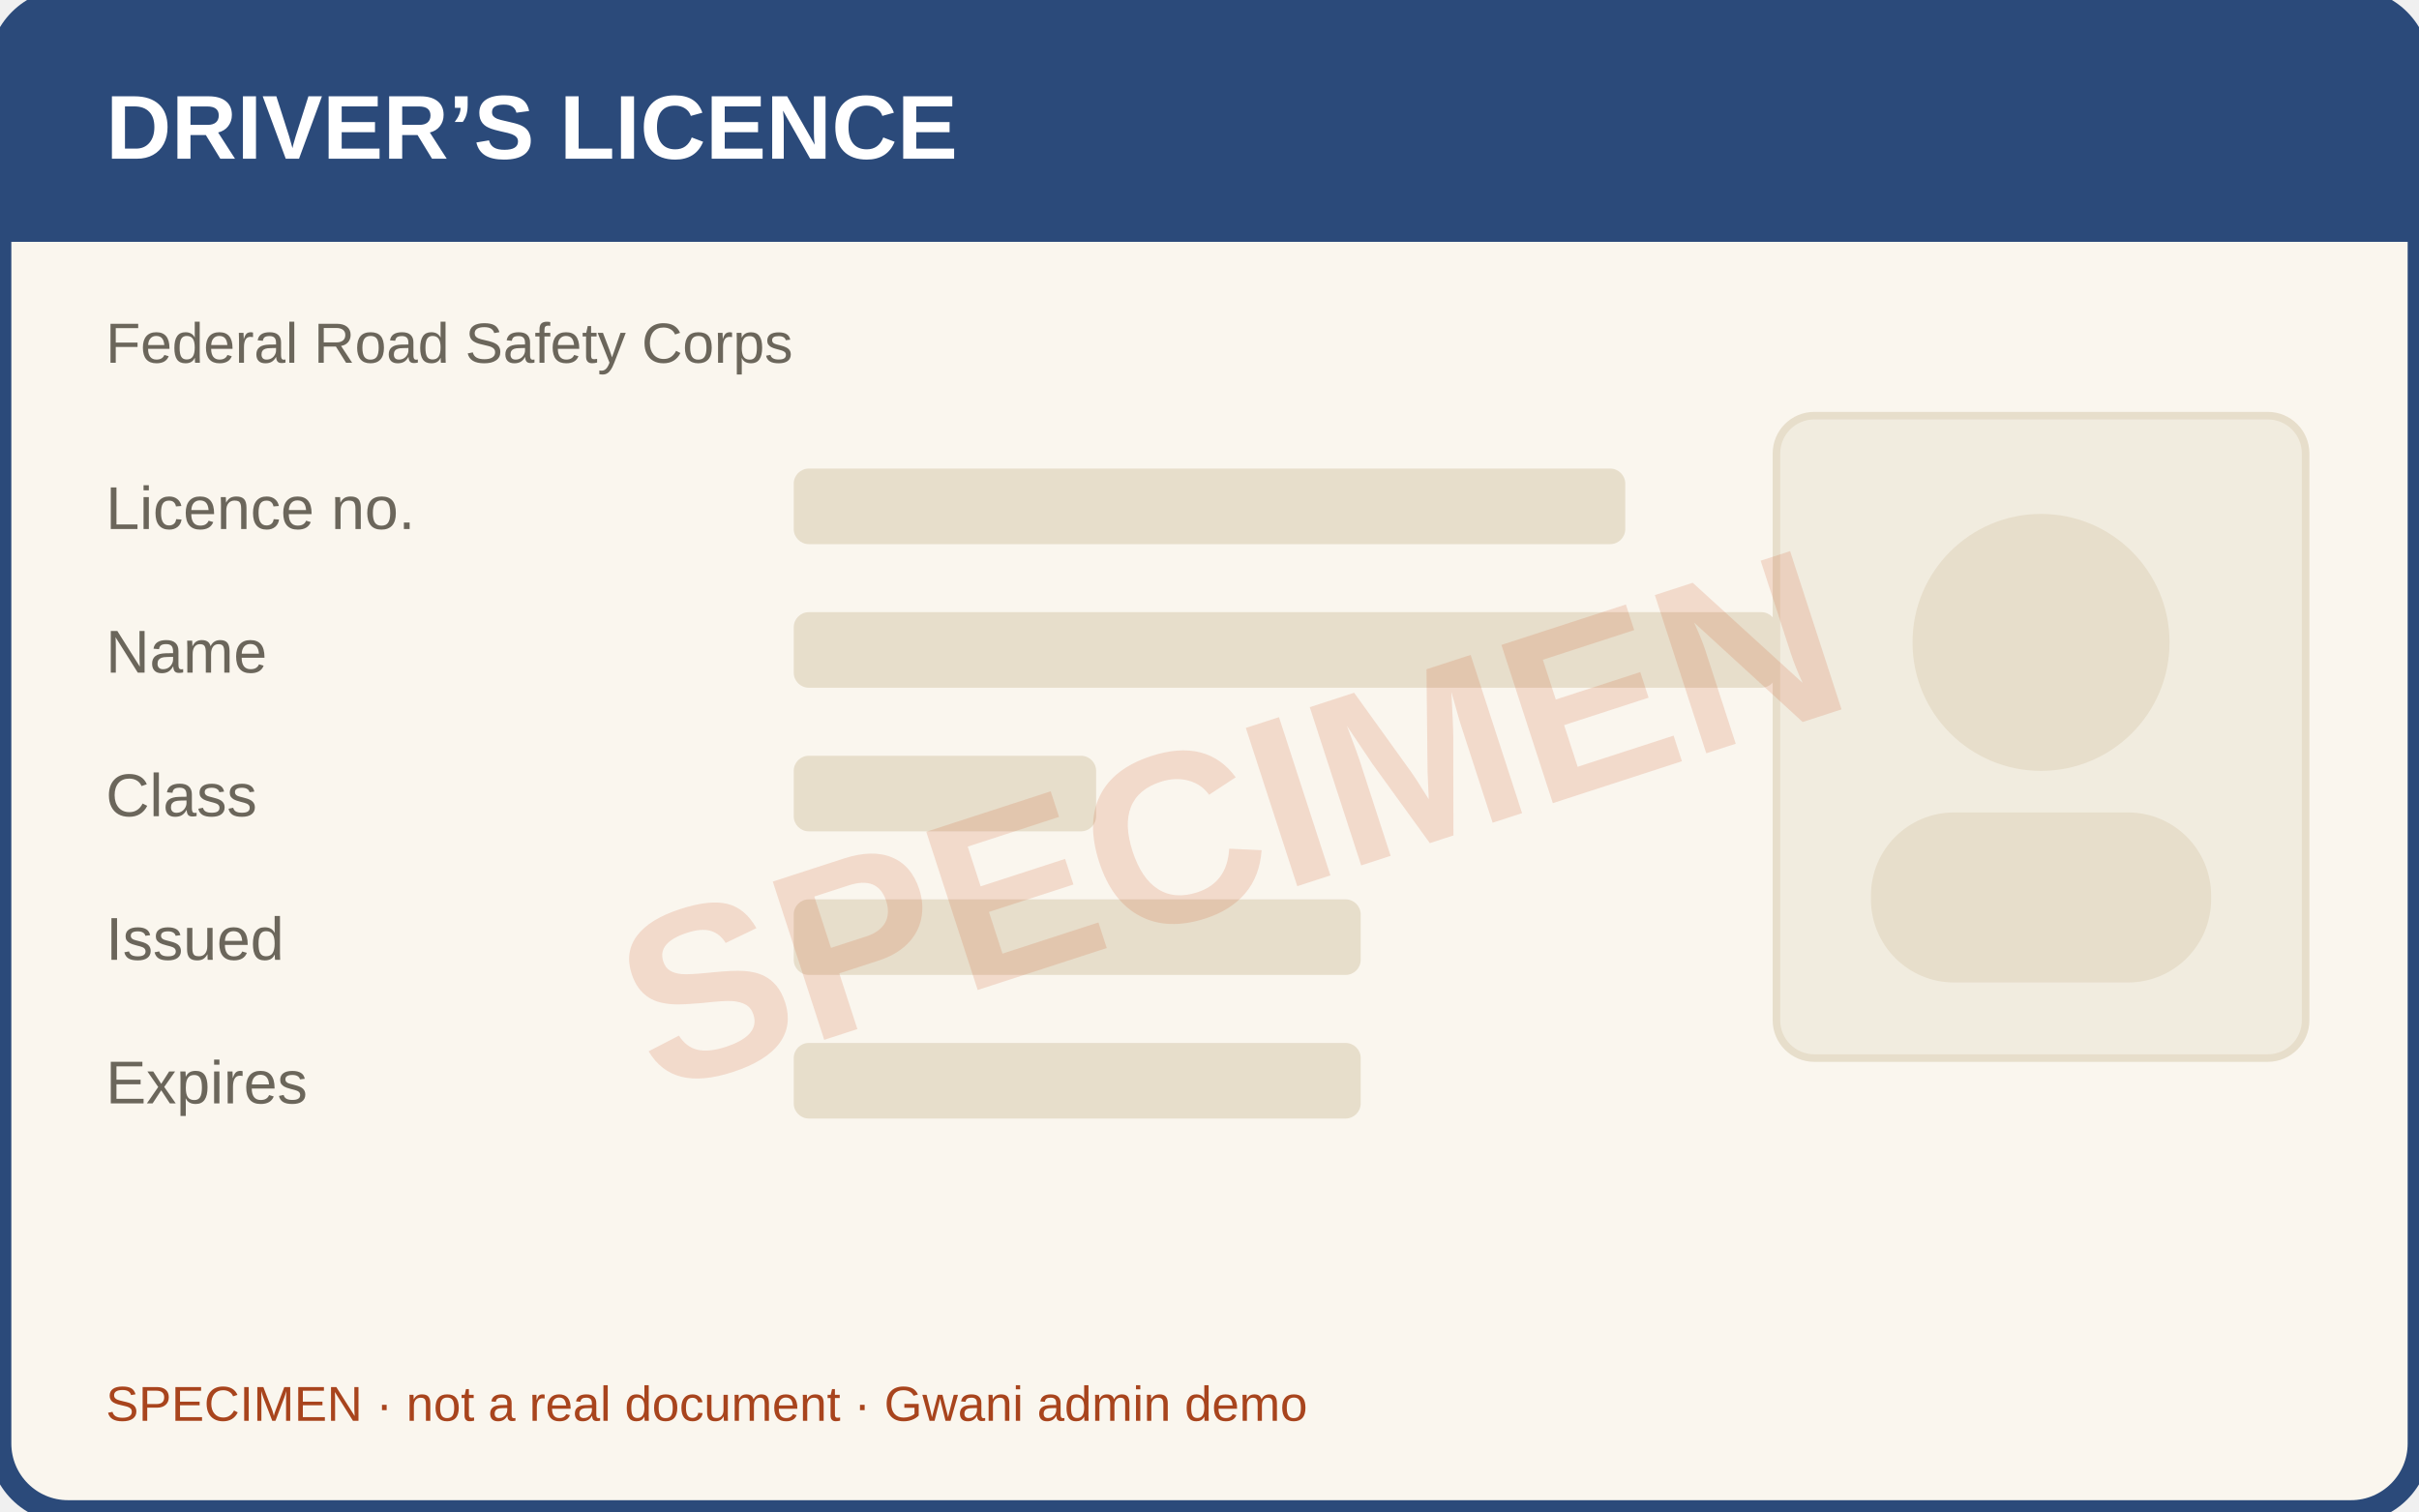
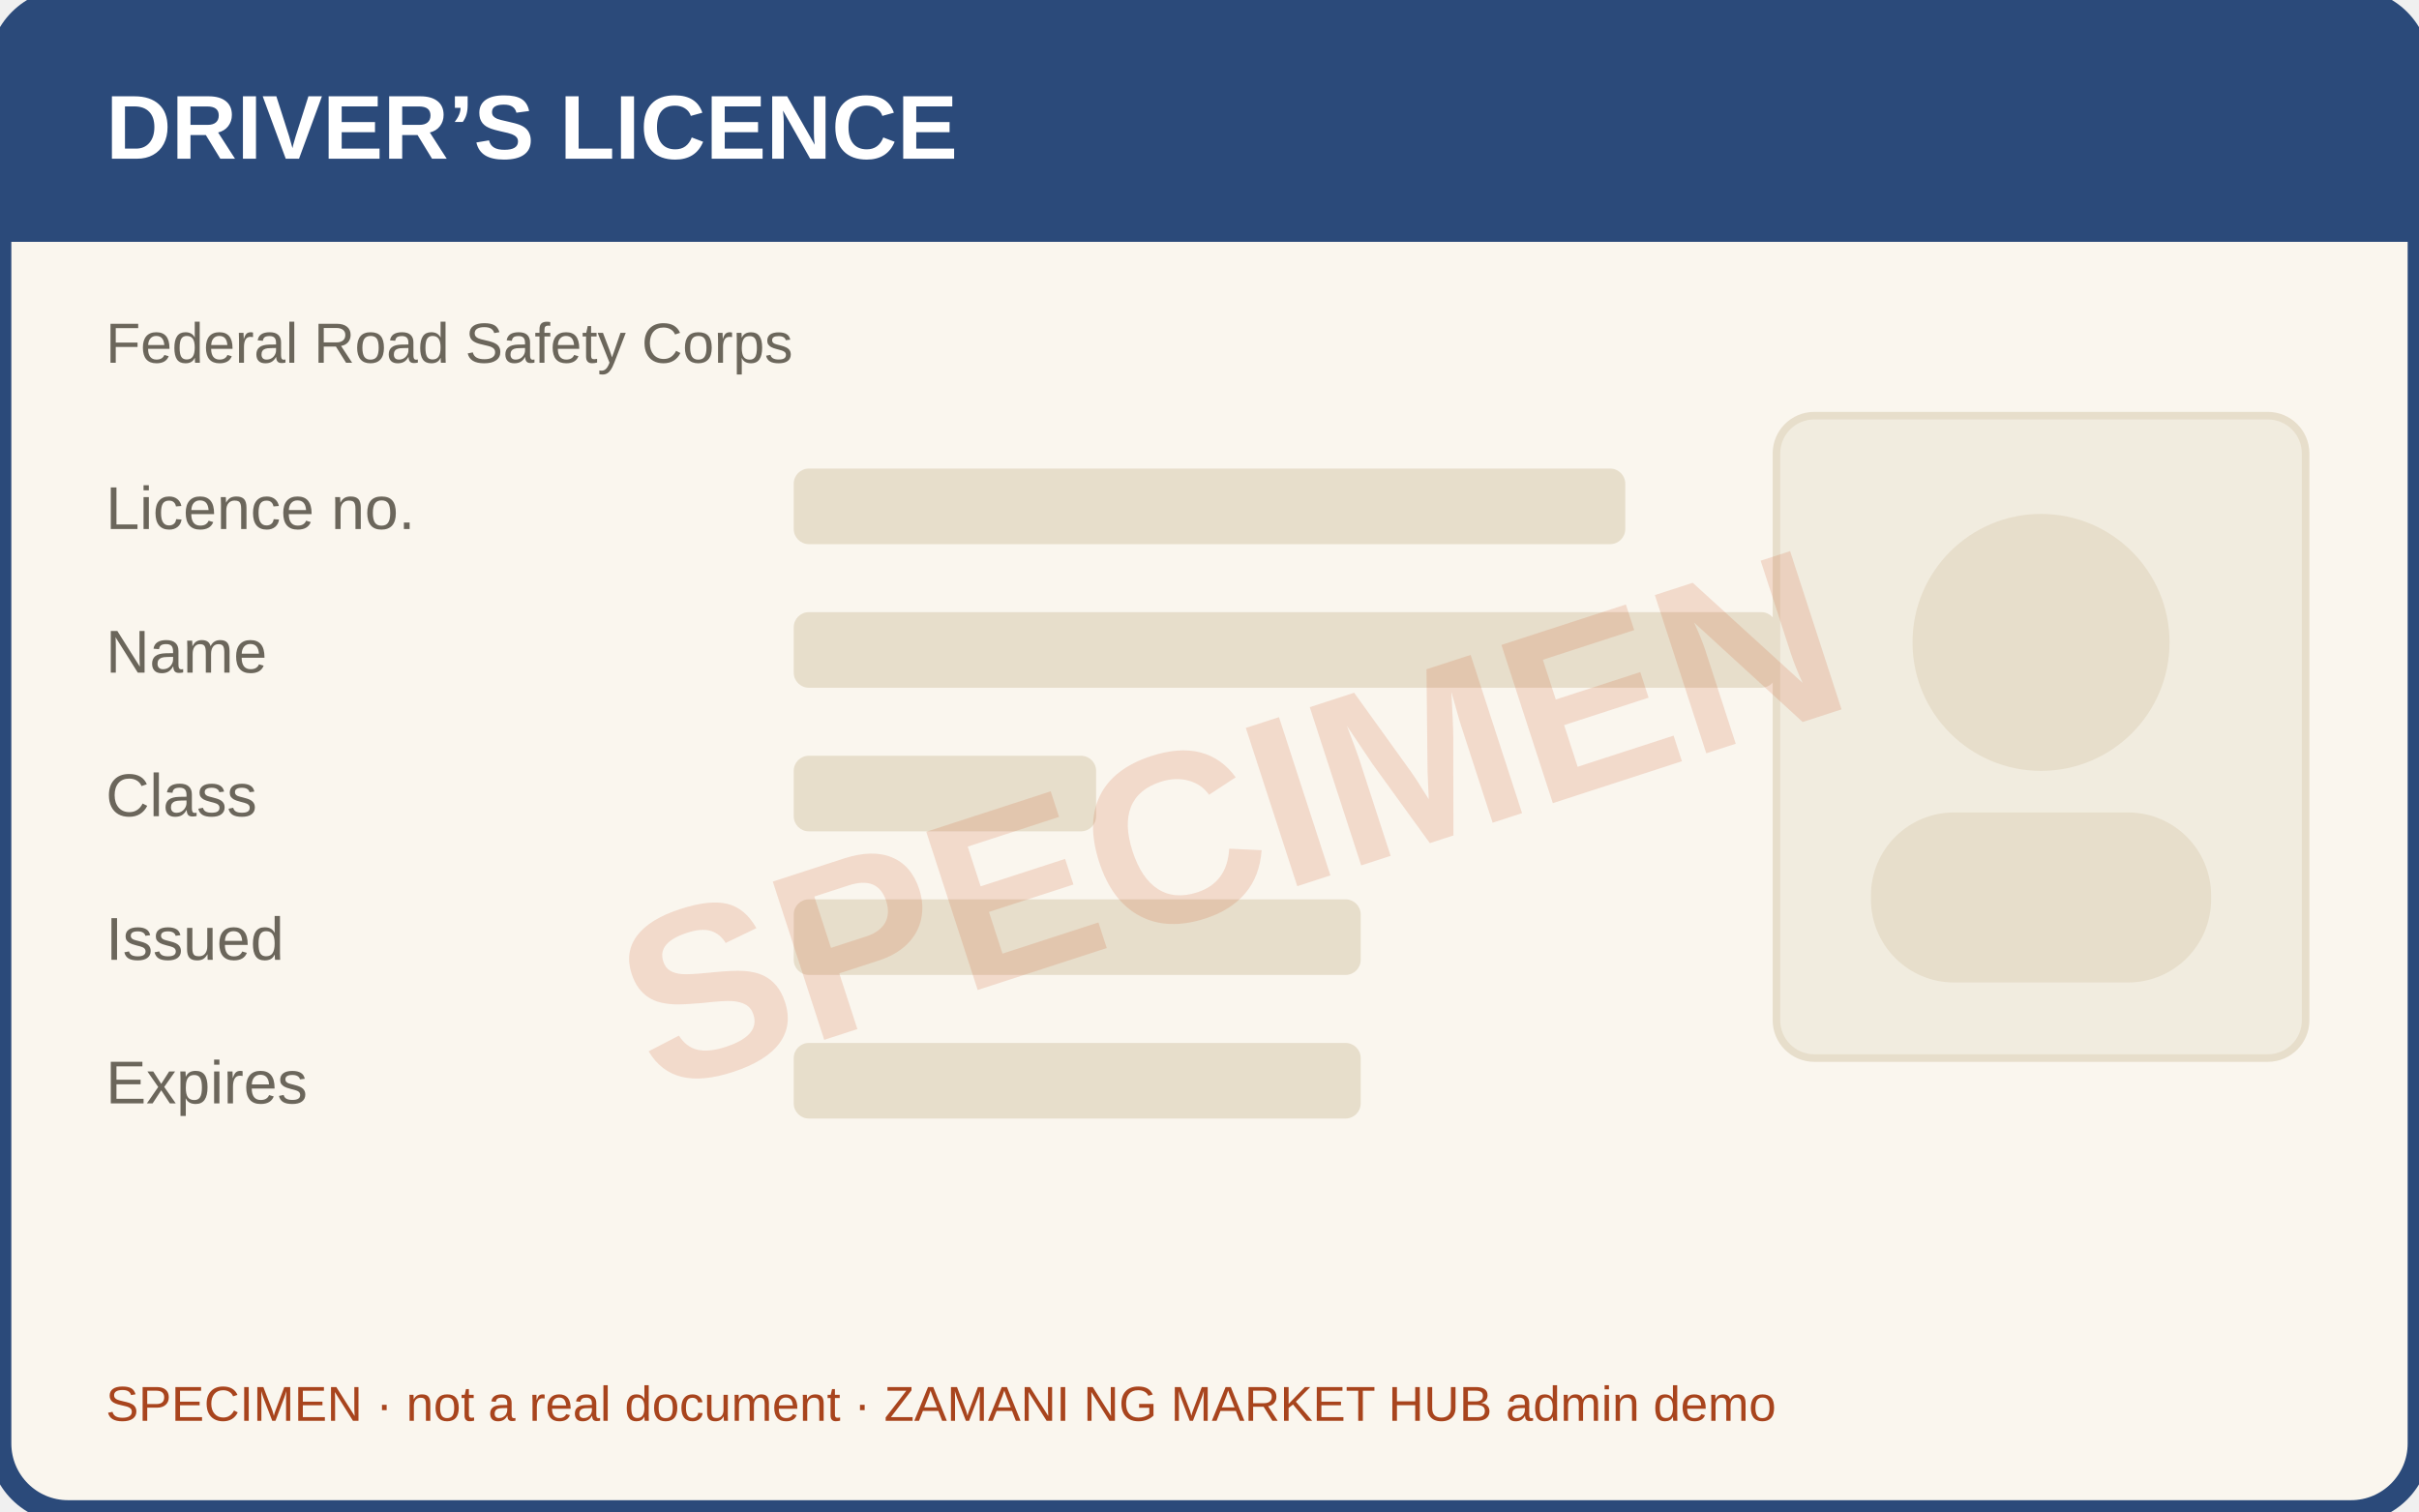
<svg xmlns="http://www.w3.org/2000/svg" width="640" height="400" viewBox="0 0 640 400" role="img" aria-label="Specimen DRIVER’S LICENCE">
  <rect width="640" height="400" rx="18" fill="#FAF6EE" stroke="#2B4A7A" stroke-width="6" />
  <rect x="0" y="0" width="640" height="64" rx="18" fill="#2B4A7A" />
  <rect x="0" y="40" width="640" height="24" fill="#2B4A7A" />
  <text x="28" y="42" font-family="Arial, sans-serif" font-size="24" font-weight="700" fill="#FFFFFF">DRIVER’S LICENCE</text>
  <text x="28" y="96" font-family="Arial, sans-serif" font-size="15" fill="#6B665B">Federal Road Safety Corps</text>
  <text x="28" y="140" font-family="Arial, sans-serif" font-size="16" fill="#6B665B">Licence no.</text>
  <rect x="210" y="124" width="220" height="20" rx="4" fill="#E7DECB" />
  <text x="28" y="178" font-family="Arial, sans-serif" font-size="16" fill="#6B665B">Name</text>
  <rect x="210" y="162" width="260" height="20" rx="4" fill="#E7DECB" />
  <text x="28" y="216" font-family="Arial, sans-serif" font-size="16" fill="#6B665B">Class</text>
  <rect x="210" y="200" width="80" height="20" rx="4" fill="#E7DECB" />
  <text x="28" y="254" font-family="Arial, sans-serif" font-size="16" fill="#6B665B">Issued</text>
  <rect x="210" y="238" width="150" height="20" rx="4" fill="#E7DECB" />
  <text x="28" y="292" font-family="Arial, sans-serif" font-size="16" fill="#6B665B">Expires</text>
  <rect x="210" y="276" width="150" height="20" rx="4" fill="#E7DECB" />
  <rect x="470" y="110" width="140" height="170" rx="10" fill="#F1ECDF" stroke="#E7DECB" stroke-width="2" />
  <circle cx="540" cy="170" r="34" fill="#E7DECB" />
  <rect x="495" y="215" width="90" height="45" rx="22" fill="#E7DECB" />
  <text x="320" y="240" text-anchor="middle" font-family="Arial, sans-serif" font-size="64" font-weight="700" fill="#CF5A2E" fill-opacity="0.18" transform="rotate(-18 320 200)">SPECIMEN</text>
-   <text x="28" y="376" font-family="Arial, sans-serif" font-size="13" fill="#A8441D">SPECIMEN · not a real document · Gwani admin demo</text>
+   <text x="28" y="376" font-family="Arial, sans-serif" font-size="13" fill="#A8441D">SPECIMEN · not a real document · ZAMANI NG MARKET HUB admin demo</text>
</svg>
